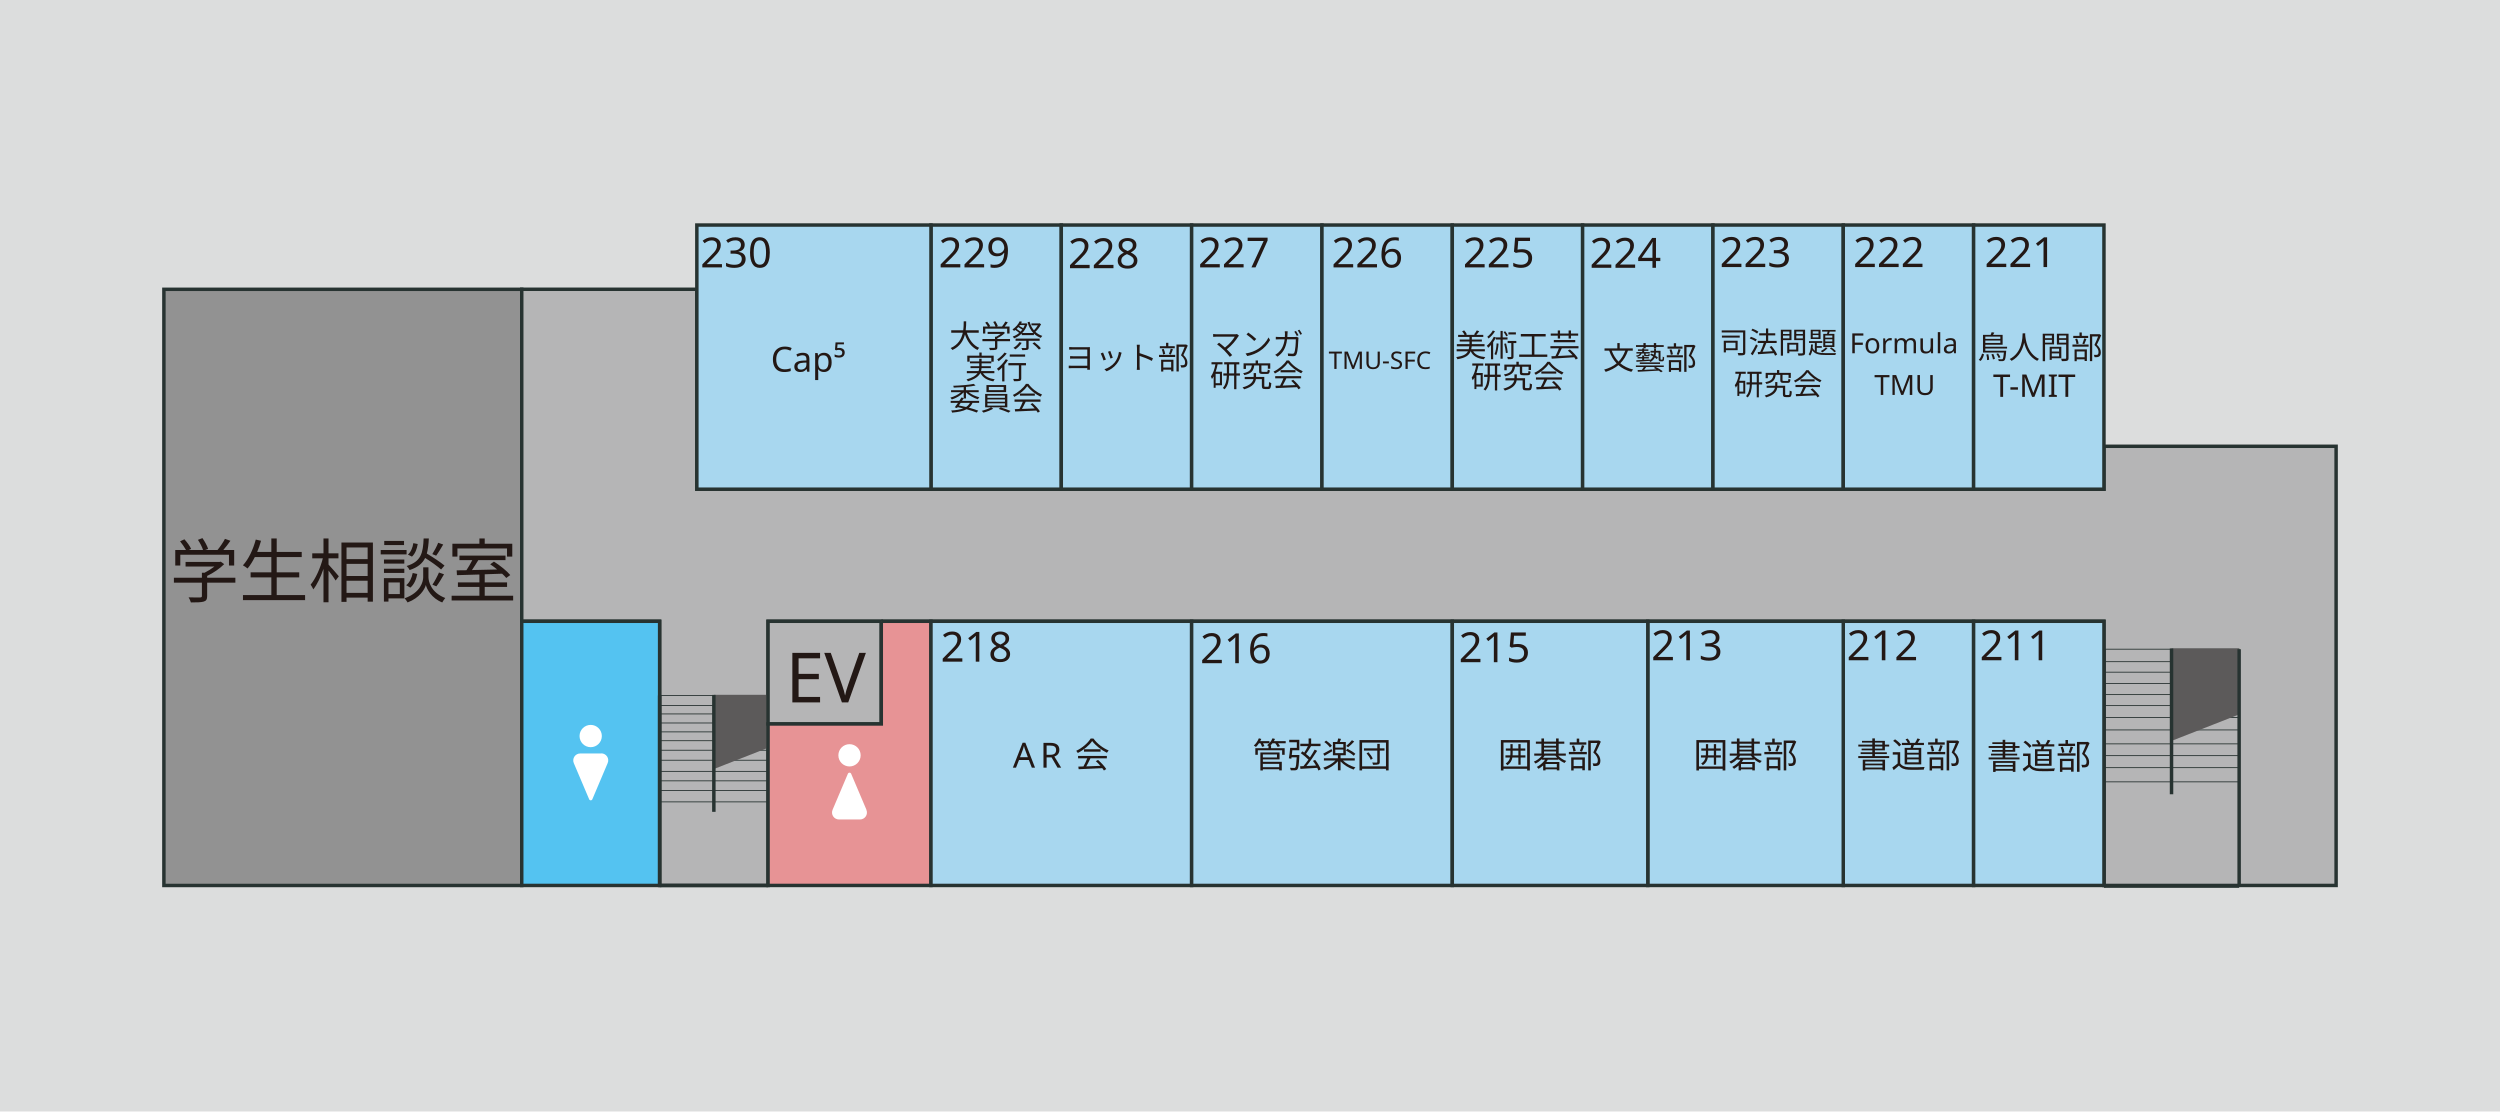
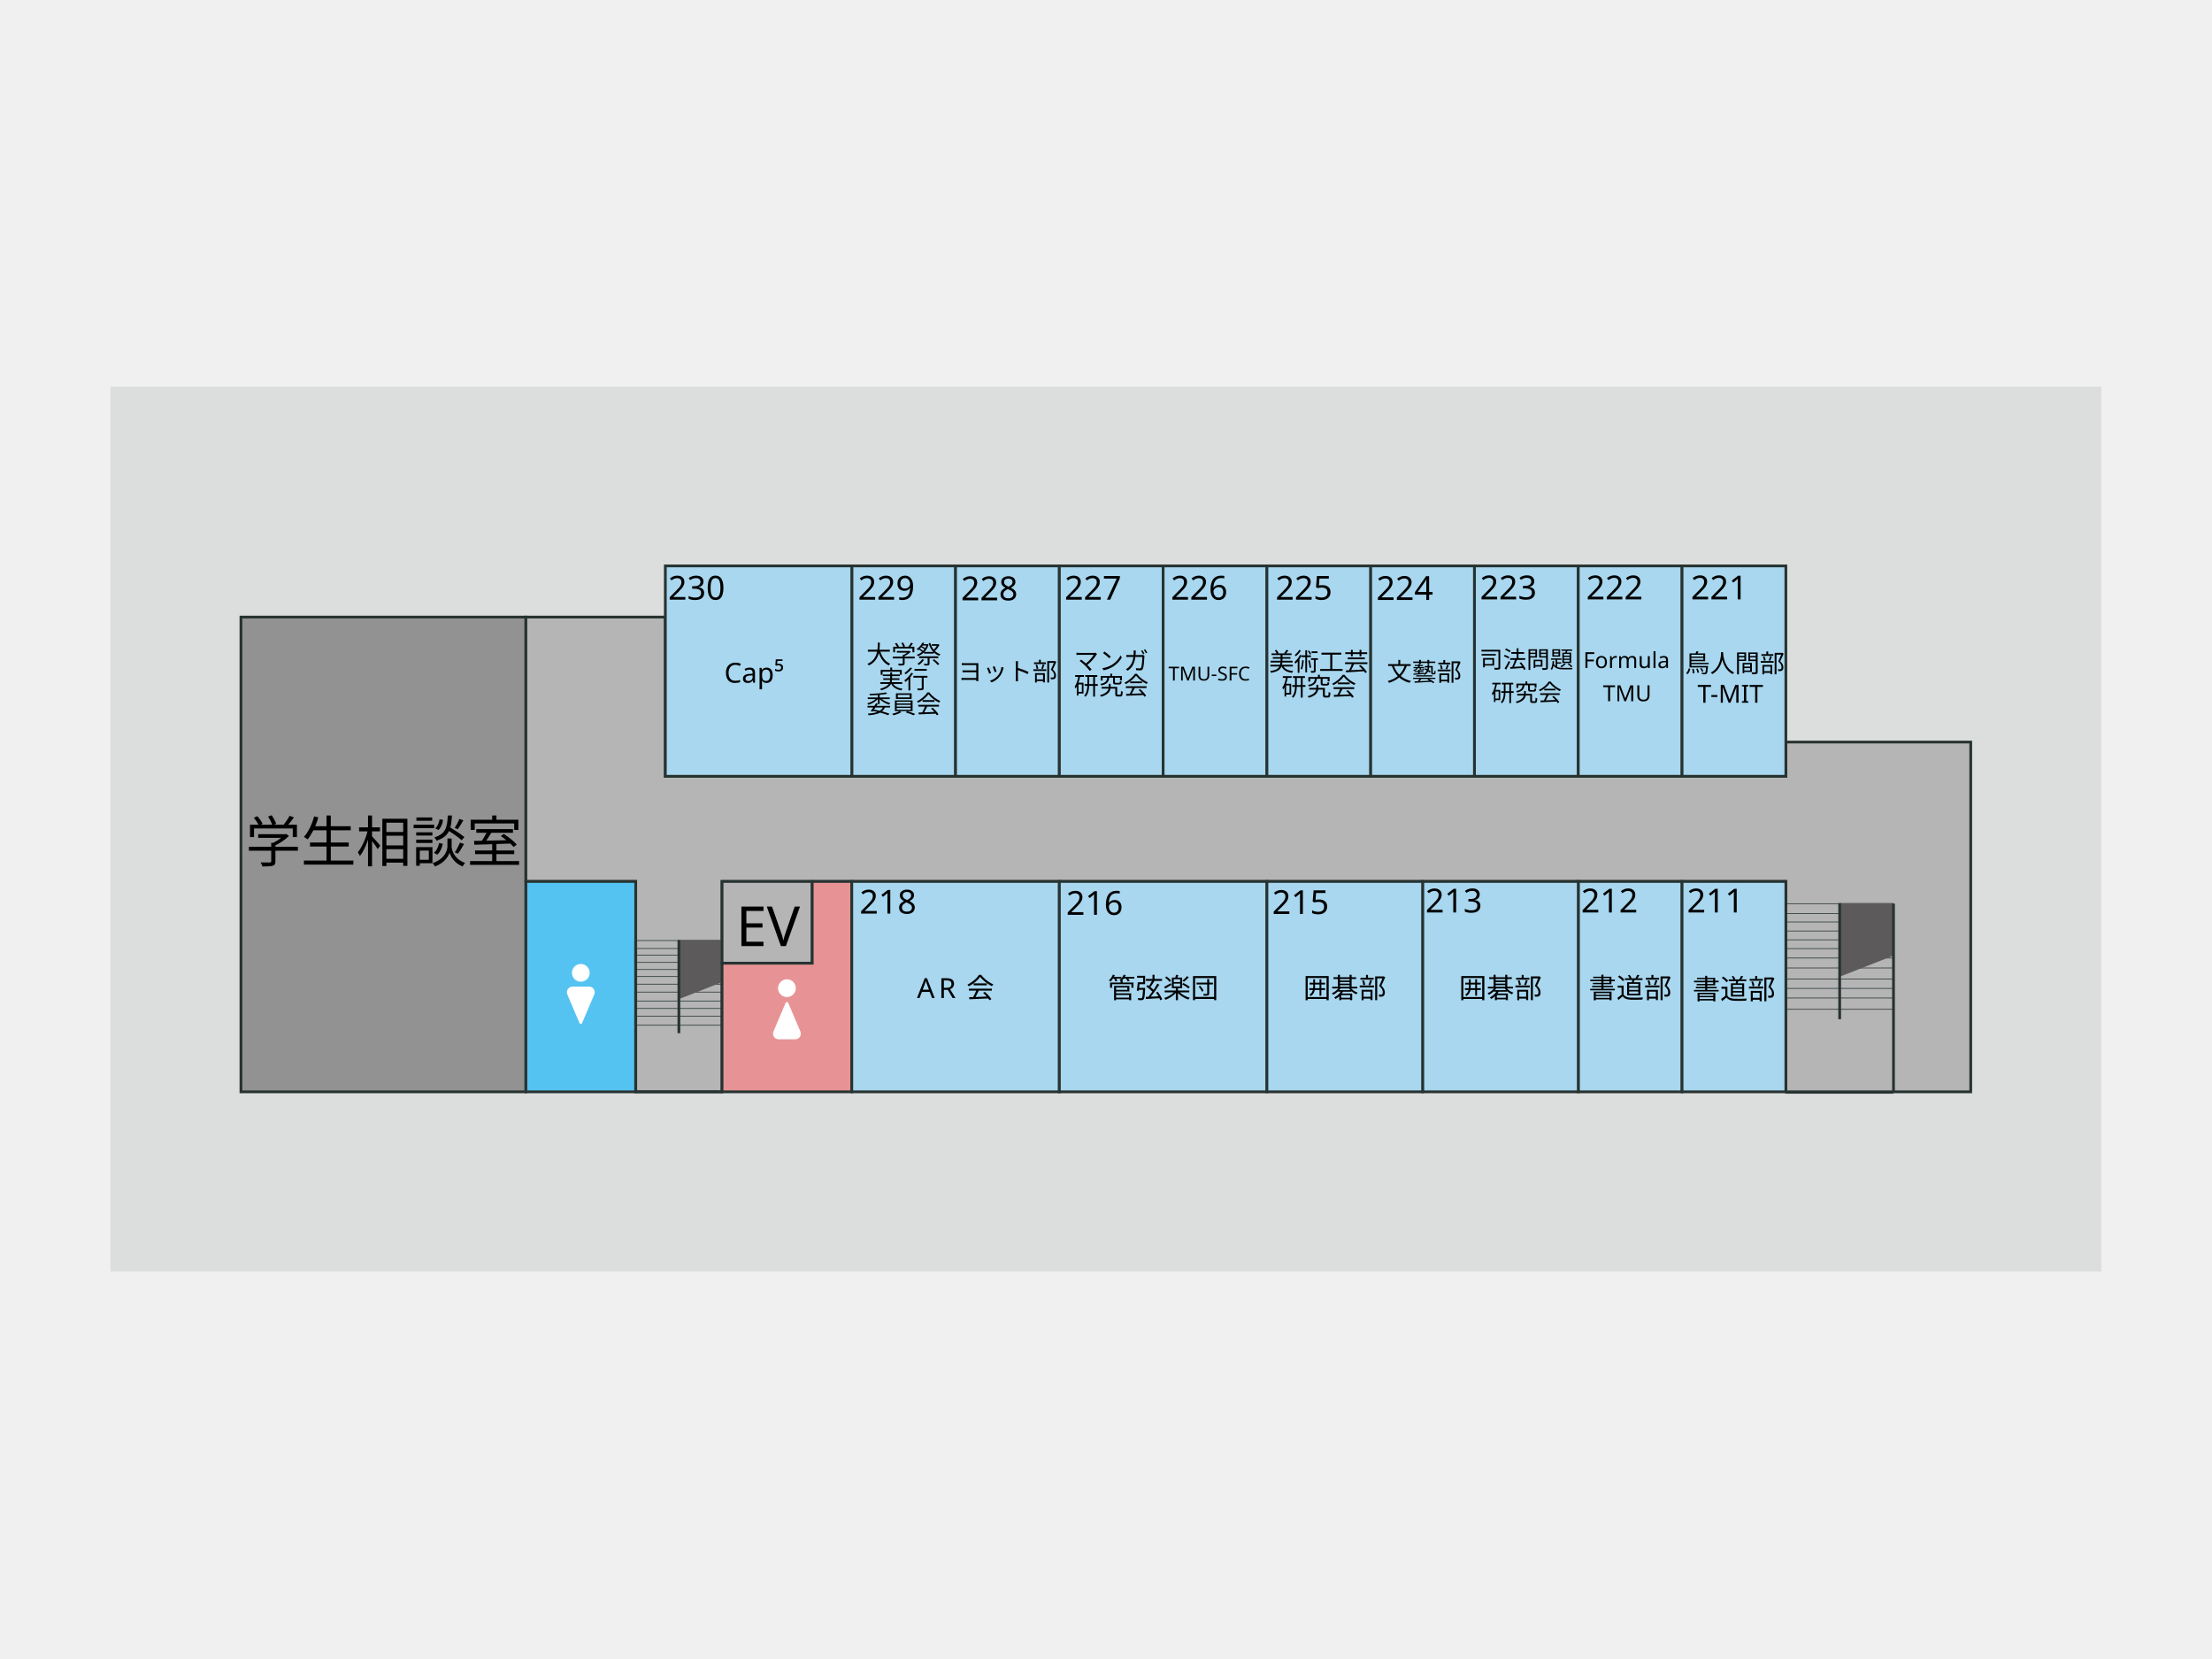
- <svg xmlns="http://www.w3.org/2000/svg" viewBox="0 0 720 320">
+ <svg xmlns="http://www.w3.org/2000/svg" version="1.1" x="0px" y="0px" width="800px" height="600px" viewBox="0 0 800 600" enable-background="new 0 0 800 600" xml:space="preserve">
  <g id="背景">
-     <polyline id="base" points="0 320 720 320 720 0 0 0" fill="#dcdddd" />
+     <polyline id="base" fill="#DCDDDD" points="39.94,459.86 759.94,459.86 759.94,139.86 39.94,139.86  " />
  </g>
  <g id="使用不可能部屋">
-     <rect x="47.2" y="83.32" width="103.06" height="171.7" fill="#929292" stroke="#273331" stroke-miterlimit="10" />
+     <rect x="87.14" y="223.17" fill="#929292" stroke="#273331" stroke-miterlimit="10" width="103.06" height="171.7" />
  </g>
  <g id="廊下">
-     <polygon points="150.26 83.31 150.26 178.93 189.97 178.93 189.97 255.01 221.2 255.01 221.2 178.93 605.93 178.93 605.93 255.01 672.8 255.01 672.8 128.53 605.93 128.53 605.93 140.89 200.69 140.89 200.69 83.31 150.26 83.31" fill="#b5b5b6" stroke="#273331" stroke-miterlimit="10" />
+     <polygon fill="#B5B5B6" stroke="#273331" stroke-miterlimit="10" points="190.2,223.17 190.2,318.79 229.91,318.79 229.91,394.87    261.14,394.87 261.14,318.79 645.87,318.79 645.87,394.87 712.74,394.87 712.74,268.38 645.87,268.38 645.87,280.75 240.63,280.75    240.63,223.17  " />
  </g>
  <g id="男子トイレ">
-     <rect x="150.26" y="178.93" width="39.71" height="76.08" fill="#54c3f1" stroke="#283331" stroke-miterlimit="10" />
+     <rect x="190.2" y="318.79" fill="#54C3F1" stroke="#283331" stroke-miterlimit="10" width="39.71" height="76.08" />
    <g id="男">
-       <path d="M170.12,215.19a3.21,3.21,0,1,0-3.21-3.21A3.21,3.21,0,0,0,170.12,215.19Z" fill="#fff" />
-       <path d="M173.13,217h-6a2,2,0,0,0-1.86,2.82l4.4,10.36a.5.5,0,0,0,.93,0L175,219.79a2,2,0,0,0-1.86-2.82Z" fill="#fff" />
+       <path fill="#FFFFFF" d="M210.06,355.05c1.77,0,3.21-1.44,3.21-3.21c0-1.77-1.44-3.21-3.21-3.21c-1.77,0-3.21,1.44-3.21,3.21    C206.84,353.61,208.28,355.05,210.06,355.05z" />
+       <path fill="#FFFFFF" d="M213.06,356.83h-3.01h-3.01c-0.68,0-1.31,0.34-1.69,0.91c-0.37,0.57-0.44,1.28-0.17,1.91l4.4,10.36    c0.08,0.19,0.26,0.31,0.47,0.31c0.2,0,0.39-0.12,0.47-0.31l4.4-10.36c0.27-0.62,0.2-1.34-0.17-1.91    C214.38,357.17,213.74,356.83,213.06,356.83z" />
    </g>
  </g>
  <g id="階段">
-     <polyline points="189.97 200.3 221.2 200.3 221.2 216.07 189.97 216.07" fill="none" stroke="#283331" stroke-miterlimit="10" stroke-width="0.25" />
-     <line x1="221.2" y1="203.18" x2="189.97" y2="203.18" fill="none" stroke="#283331" stroke-miterlimit="10" stroke-width="0.25" />
-     <line x1="221.2" y1="205.61" x2="189.97" y2="205.61" fill="none" stroke="#283331" stroke-miterlimit="10" stroke-width="0.25" />
-     <line x1="221.2" y1="208.22" x2="189.97" y2="208.22" fill="none" stroke="#283331" stroke-miterlimit="10" stroke-width="0.25" />
-     <line x1="221.2" y1="210.78" x2="189.97" y2="210.78" fill="none" stroke="#283331" stroke-miterlimit="10" stroke-width="0.25" />
-     <line x1="221.2" y1="213.32" x2="189.97" y2="213.32" fill="none" stroke="#283331" stroke-miterlimit="10" stroke-width="0.25" />
-     <line x1="221.2" y1="218.95" x2="189.97" y2="218.95" fill="none" stroke="#283331" stroke-miterlimit="10" stroke-width="0.25" />
-     <line x1="221.2" y1="222.16" x2="189.97" y2="222.16" fill="none" stroke="#283331" stroke-miterlimit="10" stroke-width="0.25" />
-     <line x1="221.2" y1="224.88" x2="189.97" y2="224.88" fill="none" stroke="#283331" stroke-miterlimit="10" stroke-width="0.25" />
-     <line x1="221.2" y1="255.01" x2="189.97" y2="255.01" fill="none" stroke="#273331" stroke-miterlimit="10" />
-     <line x1="221.2" y1="227.66" x2="189.97" y2="227.66" fill="none" stroke="#283331" stroke-miterlimit="10" stroke-width="0.25" />
-     <line x1="221.2" y1="230.94" x2="189.97" y2="230.94" fill="none" stroke="#283331" stroke-miterlimit="10" stroke-width="0.25" />
-     <polygon points="205.59 221.48 221.2 215.36 221.2 200.1 205.59 200.1 205.59 221.48" fill="#5c5a5a" />
-     <line x1="189.97" y1="200.3" x2="189.97" y2="255.01" fill="none" stroke="#273331" stroke-miterlimit="10" />
-     <polyline points="205.59 222.16 205.59 200.13 205.59 233.81" fill="none" stroke="#273331" stroke-miterlimit="10" />
-     <polyline points="605.93 186.97 644.87 186.97 644.87 206.63 605.93 206.63" fill="none" stroke="#283331" stroke-miterlimit="10" stroke-width="0.25" />
-     <line x1="644.87" y1="190.56" x2="605.93" y2="190.56" fill="none" stroke="#283331" stroke-miterlimit="10" stroke-width="0.25" />
-     <line x1="644.87" y1="193.59" x2="605.93" y2="193.59" fill="none" stroke="#283331" stroke-miterlimit="10" stroke-width="0.25" />
-     <line x1="644.87" y1="196.84" x2="605.93" y2="196.84" fill="none" stroke="#283331" stroke-miterlimit="10" stroke-width="0.25" />
-     <line x1="644.87" y1="200.04" x2="605.93" y2="200.04" fill="none" stroke="#283331" stroke-miterlimit="10" stroke-width="0.25" />
-     <line x1="644.87" y1="203.21" x2="605.93" y2="203.21" fill="none" stroke="#283331" stroke-miterlimit="10" stroke-width="0.25" />
-     <line x1="644.87" y1="210.22" x2="605.93" y2="210.22" fill="none" stroke="#283331" stroke-miterlimit="10" stroke-width="0.25" />
-     <line x1="644.87" y1="214.23" x2="605.93" y2="214.23" fill="none" stroke="#283331" stroke-miterlimit="10" stroke-width="0.25" />
-     <line x1="644.87" y1="217.62" x2="605.93" y2="217.62" fill="none" stroke="#283331" stroke-miterlimit="10" stroke-width="0.25" />
-     <line x1="644.87" y1="255.19" x2="605.93" y2="255.19" fill="none" stroke="#273331" stroke-miterlimit="10" />
-     <line x1="644.87" y1="221.08" x2="605.93" y2="221.08" fill="none" stroke="#283331" stroke-miterlimit="10" stroke-width="0.25" />
-     <line x1="644.87" y1="225.17" x2="605.93" y2="225.17" fill="none" stroke="#283331" stroke-miterlimit="10" stroke-width="0.25" />
-     <polygon points="625.4 213.38 644.87 205.75 644.87 186.73 625.4 186.73 625.4 213.38" fill="#5c5a5a" />
-     <line x1="605.93" y1="255.19" x2="605.93" y2="186.97" fill="#b5b5b6" stroke="#273331" stroke-miterlimit="10" />
-     <polyline points="625.4 214.22 625.4 186.77 625.4 228.75" fill="none" stroke="#273331" stroke-miterlimit="10" />
-     <line x1="644.87" y1="186.97" x2="644.87" y2="255.19" fill="#b5b5b6" stroke="#273331" stroke-miterlimit="10" />
+     <g>
+       <polyline fill="none" stroke="#283331" stroke-width="0.25" stroke-miterlimit="10" points="229.91,340.16 261.14,340.16     261.14,355.93 229.91,355.93   " />
+       <line fill="none" stroke="#283331" stroke-width="0.25" stroke-miterlimit="10" x1="261.14" y1="343.04" x2="229.91" y2="343.04" />
+       <line fill="none" stroke="#283331" stroke-width="0.25" stroke-miterlimit="10" x1="261.14" y1="345.46" x2="229.91" y2="345.46" />
+       <line fill="none" stroke="#283331" stroke-width="0.25" stroke-miterlimit="10" x1="261.14" y1="348.07" x2="229.91" y2="348.07" />
+       <line fill="none" stroke="#283331" stroke-width="0.25" stroke-miterlimit="10" x1="261.14" y1="350.64" x2="229.91" y2="350.64" />
+       <line fill="none" stroke="#283331" stroke-width="0.25" stroke-miterlimit="10" x1="261.14" y1="353.18" x2="229.91" y2="353.18" />
+       <line fill="none" stroke="#283331" stroke-width="0.25" stroke-miterlimit="10" x1="261.14" y1="358.8" x2="229.91" y2="358.8" />
+       <line fill="none" stroke="#283331" stroke-width="0.25" stroke-miterlimit="10" x1="261.14" y1="362.02" x2="229.91" y2="362.02" />
+       <line fill="none" stroke="#283331" stroke-width="0.25" stroke-miterlimit="10" x1="261.14" y1="364.73" x2="229.91" y2="364.73" />
+       <line fill="none" stroke="#273331" stroke-miterlimit="10" x1="261.14" y1="394.87" x2="229.91" y2="394.87" />
+       <line fill="none" stroke="#283331" stroke-width="0.25" stroke-miterlimit="10" x1="261.14" y1="367.51" x2="229.91" y2="367.51" />
+       <line fill="none" stroke="#283331" stroke-width="0.25" stroke-miterlimit="10" x1="261.14" y1="370.79" x2="229.91" y2="370.79" />
+       <polygon fill="#5C5A5A" points="245.53,361.34 261.14,355.22 261.14,339.96 245.53,339.96   " />
+       <line fill="none" stroke="#273331" stroke-miterlimit="10" x1="229.91" y1="340.16" x2="229.91" y2="394.87" />
+       <polyline fill="none" stroke="#273331" stroke-miterlimit="10" points="245.53,362.02 245.53,339.99 245.53,373.67   " />
+     </g>
+     <g>
+       <polyline fill="none" stroke="#283331" stroke-width="0.25" stroke-miterlimit="10" points="645.87,326.83 684.81,326.83     684.81,346.49 645.87,346.49   " />
+       <line fill="none" stroke="#283331" stroke-width="0.25" stroke-miterlimit="10" x1="684.81" y1="330.42" x2="645.87" y2="330.42" />
+       <line fill="none" stroke="#283331" stroke-width="0.25" stroke-miterlimit="10" x1="684.81" y1="333.45" x2="645.87" y2="333.45" />
+       <line fill="none" stroke="#283331" stroke-width="0.25" stroke-miterlimit="10" x1="684.81" y1="336.7" x2="645.87" y2="336.7" />
+       <line fill="none" stroke="#283331" stroke-width="0.25" stroke-miterlimit="10" x1="684.81" y1="339.9" x2="645.87" y2="339.9" />
+       <line fill="none" stroke="#283331" stroke-width="0.25" stroke-miterlimit="10" x1="684.81" y1="343.07" x2="645.87" y2="343.07" />
+       <line fill="none" stroke="#283331" stroke-width="0.25" stroke-miterlimit="10" x1="684.81" y1="350.08" x2="645.87" y2="350.08" />
+       <line fill="none" stroke="#283331" stroke-width="0.25" stroke-miterlimit="10" x1="684.81" y1="354.08" x2="645.87" y2="354.08" />
+       <line fill="none" stroke="#283331" stroke-width="0.25" stroke-miterlimit="10" x1="684.81" y1="357.47" x2="645.87" y2="357.47" />
+       <line fill="none" stroke="#273331" stroke-miterlimit="10" x1="684.81" y1="395.04" x2="645.87" y2="395.04" />
+       <line fill="none" stroke="#283331" stroke-width="0.25" stroke-miterlimit="10" x1="684.81" y1="360.94" x2="645.87" y2="360.94" />
+       <line fill="none" stroke="#283331" stroke-width="0.25" stroke-miterlimit="10" x1="684.81" y1="365.03" x2="645.87" y2="365.03" />
+       <polygon fill="#5C5A5A" points="665.34,353.24 684.81,345.61 684.81,326.59 665.34,326.59   " />
+       <line fill="#B5B5B6" stroke="#273331" stroke-miterlimit="10" x1="645.87" y1="395.04" x2="645.87" y2="326.83" />
+       <polyline fill="none" stroke="#273331" stroke-miterlimit="10" points="665.34,354.08 665.34,326.63 665.34,368.61   " />
+       <line fill="#B5B5B6" stroke="#273331" stroke-miterlimit="10" x1="684.81" y1="326.83" x2="684.81" y2="395.04" />
+     </g>
  </g>
  <g id="EV">
-     <rect x="221.2" y="178.93" width="32.61" height="29.57" fill="#b5b5b6" stroke="#273331" stroke-miterlimit="10" />
+     <rect x="261.14" y="318.79" fill="#B5B5B6" stroke="#273331" stroke-miterlimit="10" width="32.61" height="29.57" />
  </g>
  <g id="女子トイレ">
-     <polyline points="253.81 178.93 268.12 178.93 268.12 255.01 221.2 255.01 221.2 208.5 253.81 208.5 253.81 178.93" fill="#e79395" stroke="#273331" stroke-miterlimit="10" />
-     <g id="女">
-       <path d="M244.66,220.74a3.21,3.21,0,1,0-3.21-3.21A3.21,3.21,0,0,0,244.66,220.74Z" fill="#fff" />
-       <path d="M249.53,233.2l-4.4-10.36a.51.51,0,0,0-.94,0l-4.4,10.36a2,2,0,0,0,1.86,2.81h6a2,2,0,0,0,1.86-2.81Z" fill="#fff" />
+     <polyline fill="#E79395" stroke="#273331" stroke-miterlimit="10" points="293.75,318.79 308.06,318.79 308.06,394.87    261.14,394.87 261.14,348.36 293.75,348.36 293.75,318.79  " />
+     <g id="女_00000089536331199801915020000012574151406114321826_">
+       <path fill="#FFFFFF" d="M284.6,360.6c1.77,0,3.21-1.44,3.21-3.21s-1.44-3.21-3.21-3.21c-1.77,0-3.21,1.44-3.21,3.21    S282.83,360.6,284.6,360.6z" />
+       <path fill="#FFFFFF" d="M289.47,373.06l-4.4-10.36c-0.08-0.19-0.26-0.31-0.47-0.31c-0.2,0-0.39,0.12-0.47,0.31l-4.4,10.36    c-0.27,0.62-0.2,1.34,0.17,1.91c0.37,0.57,1.01,0.91,1.69,0.91h3.01h3.01c0.68,0,1.31-0.34,1.69-0.91    C289.67,374.4,289.73,373.68,289.47,373.06z" />
    </g>
  </g>
+   <g id="トイレマーク">
+ </g>
  <g id="MLOC-available">
-     <rect id="room229s" x="268.12" y="64.81" width="37.54" height="76.08" fill="#a8d7ef" stroke="#273331" stroke-miterlimit="10" />
-     <rect id="room228s" x="305.65" y="64.81" width="37.54" height="76.08" fill="#a8d7ef" stroke="#273331" stroke-miterlimit="10" />
-     <rect id="room227s" x="343.19" y="64.81" width="37.54" height="76.08" fill="#a8d7ef" stroke="#273331" stroke-miterlimit="10" />
-     <rect id="room226s" x="380.72" y="64.81" width="37.54" height="76.08" fill="#a8d7ef" stroke="#273331" stroke-miterlimit="10" />
-     <rect id="room225s" x="418.26" y="64.81" width="37.54" height="76.08" fill="#a8d7ef" stroke="#273331" stroke-miterlimit="10" />
-     <rect id="room224s" x="455.79" y="64.81" width="37.54" height="76.08" fill="#a8d7ef" stroke="#273331" stroke-miterlimit="10" />
-     <rect id="room223s" x="493.33" y="64.81" width="37.54" height="76.08" fill="#a8d7ef" stroke="#273331" stroke-miterlimit="10" />
-     <rect id="room222s" x="530.86" y="64.81" width="37.54" height="76.08" fill="#a8d7ef" stroke="#273331" stroke-miterlimit="10" />
-     <rect id="room221s" x="568.4" y="64.81" width="37.54" height="76.08" fill="#a8d7ef" stroke="#273331" stroke-miterlimit="10" />
-     <rect id="room7-230s" x="200.69" y="64.81" width="67.43" height="76.08" fill="#a8d7ef" stroke="#273331" stroke-miterlimit="10" />
-     <rect id="room218s" x="268.12" y="178.93" width="75.07" height="76.08" fill="#a8d7ef" stroke="#273331" stroke-miterlimit="10" />
-     <rect id="room216s" x="343.19" y="178.93" width="75.07" height="76.08" fill="#a8d7ef" stroke="#273331" stroke-miterlimit="10" />
-     <rect id="wa212s" x="530.86" y="178.93" width="37.54" height="76.08" fill="#a8d7ef" stroke="#273331" stroke-miterlimit="10" />
-     <rect id="wa211s" x="568.4" y="178.93" width="37.54" height="76.08" fill="#a8d7ef" stroke="#273331" stroke-miterlimit="10" />
-     <rect id="wa213s" x="474.56" y="178.93" width="56.3" height="76.08" fill="#a8d7ef" stroke="#273331" stroke-miterlimit="10" />
-     <rect id="wa215s" x="418.26" y="178.93" width="56.3" height="76.08" fill="#a8d7ef" stroke="#273331" stroke-miterlimit="10" />
+     <rect id="room229s" x="308.06" y="204.67" fill="#A8D7EF" stroke="#273331" stroke-miterlimit="10" width="37.54" height="76.08" />
+     <rect id="room228s" x="345.59" y="204.67" fill="#A8D7EF" stroke="#273331" stroke-miterlimit="10" width="37.54" height="76.08" />
+     <rect id="room227s" x="383.13" y="204.67" fill="#A8D7EF" stroke="#273331" stroke-miterlimit="10" width="37.54" height="76.08" />
+     <rect id="room226s" x="420.66" y="204.67" fill="#A8D7EF" stroke="#273331" stroke-miterlimit="10" width="37.54" height="76.08" />
+     <rect id="room225s" x="458.2" y="204.67" fill="#A8D7EF" stroke="#273331" stroke-miterlimit="10" width="37.54" height="76.08" />
+     <rect id="room224s" x="495.73" y="204.67" fill="#A8D7EF" stroke="#273331" stroke-miterlimit="10" width="37.54" height="76.08" />
+     <rect id="room223s" x="533.27" y="204.67" fill="#A8D7EF" stroke="#273331" stroke-miterlimit="10" width="37.54" height="76.08" />
+     <rect id="room222s" x="570.8" y="204.67" fill="#A8D7EF" stroke="#273331" stroke-miterlimit="10" width="37.54" height="76.08" />
+     <rect id="room221s" x="608.34" y="204.67" fill="#A8D7EF" stroke="#273331" stroke-miterlimit="10" width="37.54" height="76.08" />
+     <rect id="room230s" x="240.63" y="204.67" fill="#A8D7EF" stroke="#273331" stroke-miterlimit="10" width="67.43" height="76.08" />
+     <rect id="room218s" x="308.06" y="318.79" fill="#A8D7EF" stroke="#273331" stroke-miterlimit="10" width="75.07" height="76.08" />
+     <rect id="room216s" x="383.13" y="318.79" fill="#A8D7EF" stroke="#273331" stroke-miterlimit="10" width="75.07" height="76.08" />
+     <rect id="wa212s" x="570.8" y="318.79" fill="#A8D7EF" stroke="#273331" stroke-miterlimit="10" width="37.54" height="76.08" />
+     <rect id="wa211s" x="608.34" y="318.79" fill="#A8D7EF" stroke="#273331" stroke-miterlimit="10" width="37.54" height="76.08" />
+     <rect id="wa213s" x="514.5" y="318.79" fill="#A8D7EF" stroke="#273331" stroke-miterlimit="10" width="56.3" height="76.08" />
+     <rect id="wa215s" x="458.2" y="318.79" fill="#A8D7EF" stroke="#273331" stroke-miterlimit="10" width="56.3" height="76.08" />
  </g>
  <g id="MNOINT-word">
-     <text transform="translate(226.26 202.3)" font-size="20" fill="#231815" font-family="KozGoPr6N-Regular-83pv-RKSJ-H, Kozuka Gothic Pr6N">EV</text>
-     <text transform="translate(48.88 171.88)" font-size="20" fill="#231815" font-family="KozGoPr6N-Regular-83pv-RKSJ-H, Kozuka Gothic Pr6N">学生相談室</text>
-     <text transform="translate(201.69 77.02)" font-size="12" fill="#231815" font-family="KozGoPr6N-Regular-83pv-RKSJ-H, Kozuka Gothic Pr6N">230</text>
-     <text transform="translate(270.33 77.02)" font-size="12" fill="#231815" font-family="KozGoPr6N-Regular-83pv-RKSJ-H, Kozuka Gothic Pr6N">229</text>
-     <text transform="translate(307.58 77.24)" font-size="12" fill="#231815" font-family="KozGoPr6N-Regular-83pv-RKSJ-H, Kozuka Gothic Pr6N">228</text>
-     <text transform="translate(345.06 77.02)" font-size="12" fill="#231815" font-family="KozGoPr6N-Regular-83pv-RKSJ-H, Kozuka Gothic Pr6N">227</text>
-     <text transform="translate(383.48 77.02)" font-size="12" fill="#231815" font-family="KozGoPr6N-Regular-83pv-RKSJ-H, Kozuka Gothic Pr6N">226</text>
-     <text transform="translate(421.34 77.02)" font-size="12" fill="#231815" font-family="KozGoPr6N-Regular-83pv-RKSJ-H, Kozuka Gothic Pr6N">225</text>
-     <text transform="translate(457.82 77.13)" font-size="12" fill="#231815" font-family="KozGoPr6N-Regular-83pv-RKSJ-H, Kozuka Gothic Pr6N">224</text>
-     <text transform="translate(495.29 76.91)" font-size="12" fill="#231815" font-family="KozGoPr6N-Regular-83pv-RKSJ-H, Kozuka Gothic Pr6N">223</text>
-     <text transform="translate(533.71 76.91)" font-size="12" fill="#231815" font-family="KozGoPr6N-Regular-83pv-RKSJ-H, Kozuka Gothic Pr6N">222</text>
-     <text transform="translate(571.57 76.91)" font-size="12" fill="#231815" font-family="KozGoPr6N-Regular-83pv-RKSJ-H, Kozuka Gothic Pr6N">221</text>
-     <text transform="translate(270.92 190.56)" font-size="12" fill="#231815" font-family="KozGoPr6N-Regular-83pv-RKSJ-H, Kozuka Gothic Pr6N">218</text>
-     <text transform="translate(345.65 191)" font-size="12" fill="#231815" font-family="KozGoPr6N-Regular-83pv-RKSJ-H, Kozuka Gothic Pr6N">216</text>
-     <text transform="translate(420.13 190.71)" font-size="12" fill="#231815" font-family="KozGoPr6N-Regular-83pv-RKSJ-H, Kozuka Gothic Pr6N">215</text>
-     <text transform="translate(475.56 190.15)" font-size="12" fill="#231815" font-family="KozGoPr6N-Regular-83pv-RKSJ-H, Kozuka Gothic Pr6N">213</text>
-     <text transform="translate(531.86 190.15)" font-size="12" fill="#231815" font-family="KozGoPr6N-Regular-83pv-RKSJ-H, Kozuka Gothic Pr6N">212</text>
-     <text transform="translate(570.17 190.15)" font-size="12" fill="#231815" font-family="KozGoPr6N-Regular-83pv-RKSJ-H, Kozuka Gothic Pr6N">211</text>
-     <text transform="translate(572.17 221.48)" font-size="10" fill="#231815" font-family="HiraginoSans-W5-83pv-RKSJ-H, Hiragino Sans">書道部</text>
-     <text transform="translate(534.63 221.08)" font-size="10" fill="#231815" font-family="HiraginoSans-W5-83pv-RKSJ-H, Hiragino Sans">書道部</text>
-     <text transform="translate(487.71 221.08)" font-size="10" fill="#231815" font-family="HiraginoSans-W5-83pv-RKSJ-H, Hiragino Sans">囲碁部</text>
-     <text transform="translate(431.41 221.08)" font-size="10" fill="#231815" font-family="HiraginoSans-W5-83pv-RKSJ-H, Hiragino Sans">囲碁部</text>
-     <text transform="translate(360.72 221.08)" font-size="10" fill="#231815" font-family="HiraginoSans-W5-83pv-RKSJ-H, Hiragino Sans">管弦楽団</text>
-     <text transform="translate(291.71 221.08)" font-size="10" fill="#231815" font-family="HiraginoSans-W5-83pv-RKSJ-H, Hiragino Sans">A<tspan x="7.84" y="0" letter-spacing="0.25em">R</tspan>
-       <tspan x="17.88" y="0">会</tspan>
+     <text transform="matrix(1 0 0 1 266.2036 342.1572)" font-family="'KozGoPr6N-Regular-83pv-RKSJ-H'" font-size="20px">EV</text>
+     <text transform="matrix(1 0 0 1 88.8228 311.7408)" font-family="'KozGoPr6N-Regular-83pv-RKSJ-H'" font-size="20px">学生相談室</text>
+     <text transform="matrix(1 0 0 1 241.6276 216.8782)" font-family="'KozGoPr6N-Regular-83pv-RKSJ-H'" font-size="12px">230</text>
+     <text transform="matrix(1 0 0 1 310.266 216.8784)" font-family="'KozGoPr6N-Regular-83pv-RKSJ-H'" font-size="12px">229</text>
+     <text transform="matrix(1 0 0 1 347.5234 217.0986)" font-family="'KozGoPr6N-Regular-83pv-RKSJ-H'" font-size="12px">228</text>
+     <text transform="matrix(1 0 0 1 384.9968 216.8786)" font-family="'KozGoPr6N-Regular-83pv-RKSJ-H'" font-size="12px">227</text>
+     <text transform="matrix(1 0 0 1 423.4172 216.8786)" font-family="'KozGoPr6N-Regular-83pv-RKSJ-H'" font-size="12px">226</text>
+     <text transform="matrix(1 0 0 1 461.2808 216.8786)" font-family="'KozGoPr6N-Regular-83pv-RKSJ-H'" font-size="12px">225</text>
+     <text transform="matrix(1 0 0 1 497.7544 216.9884)" font-family="'KozGoPr6N-Regular-83pv-RKSJ-H'" font-size="12px">224</text>
+     <text transform="matrix(1 0 0 1 535.2278 216.7685)" font-family="'KozGoPr6N-Regular-83pv-RKSJ-H'" font-size="12px">223</text>
+     <text transform="matrix(1 0 0 1 573.6481 216.7685)" font-family="'KozGoPr6N-Regular-83pv-RKSJ-H'" font-size="12px">222</text>
+     <text transform="matrix(1 0 0 1 611.5117 216.7685)" font-family="'KozGoPr6N-Regular-83pv-RKSJ-H'" font-size="12px">221</text>
+     <text transform="matrix(1 0 0 1 310.8541 330.4208)" font-family="'KozGoPr6N-Regular-83pv-RKSJ-H'" font-size="12px">218</text>
+     <text transform="matrix(1 0 0 1 385.5849 330.8601)" font-family="'KozGoPr6N-Regular-83pv-RKSJ-H'" font-size="12px">216</text>
+     <text transform="matrix(1 0 0 1 460.0715 330.5647)" font-family="'KozGoPr6N-Regular-83pv-RKSJ-H'" font-size="12px">215</text>
+     <text transform="matrix(1 0 0 1 515.5006 330.0044)" font-family="'KozGoPr6N-Regular-83pv-RKSJ-H'" font-size="12px">213</text>
+     <text transform="matrix(1 0 0 1 571.8032 330.0042)" font-family="'KozGoPr6N-Regular-83pv-RKSJ-H'" font-size="12px">212</text>
+     <text transform="matrix(1 0 0 1 610.1079 330.004)" font-family="'KozGoPr6N-Regular-83pv-RKSJ-H'" font-size="12px">211</text>
+     <text transform="matrix(1 0 0 1 612.1058 361.338)" font-family="'HiraginoSans-W5-83pv-RKSJ-H'" font-size="10px">書道部</text>
+     <text transform="matrix(1 0 0 1 574.5703 360.9376)" font-family="'HiraginoSans-W5-83pv-RKSJ-H'" font-size="10px">書道部</text>
+     <text transform="matrix(1 0 0 1 527.6513 360.9373)" font-family="'HiraginoSans-W5-83pv-RKSJ-H'" font-size="10px">囲碁部</text>
+     <text transform="matrix(1 0 0 1 471.3494 360.9372)" font-family="'HiraginoSans-W5-83pv-RKSJ-H'" font-size="10px">囲碁部</text>
+     <text transform="matrix(1 0 0 1 400.6622 360.9394)" font-family="'HiraginoSans-W5-83pv-RKSJ-H'" font-size="10px">管弦楽団</text>
+     <text transform="matrix(1 0 0 1 331.6525 360.9403)">
+       <tspan x="0" y="0" font-family="'HiraginoSans-W5-83pv-RKSJ-H'" font-size="10px">A</tspan>
+       <tspan x="7.84" y="0" font-family="'HiraginoSans-W5-83pv-RKSJ-H'" font-size="10px" letter-spacing="2">R</tspan>
+       <tspan x="17.88" y="0" font-family="'HiraginoSans-W5-83pv-RKSJ-H'" font-size="10px">会</tspan>
    </text>
-     <text transform="translate(221.99 107.05)" font-size="10" fill="#231815" font-family="HiraginoSans-W5-83pv-RKSJ-H, Hiragino Sans">Cap⁵­­­</text>
-     <text transform="translate(495.1 101.74)" font-size="8.5" fill="#231815" font-family="HiraginoSans-W5-83pv-RKSJ-H, Hiragino Sans">司法問題            <tspan x="4.25" y="12">研究会</tspan>
+     <text transform="matrix(1 0 0 1 261.9329 246.9036)" font-family="'HiraginoSans-W5-83pv-RKSJ-H'" font-size="10px">Cap⁵­­­</text>
+     <text transform="matrix(1 0 0 1 535.0355 241.6003)">
+       <tspan x="0" y="0" font-family="'HiraginoSans-W5-83pv-RKSJ-H'" font-size="8.5px">司法問題</tspan>
+       <tspan x="4.25" y="12" font-family="'HiraginoSans-W5-83pv-RKSJ-H'" font-size="8.5px">研究会</tspan>
    </text>
-     <text transform="translate(532.68 101.74)" font-size="8" fill="#231815" font-family="HiraginoSans-W5-83pv-RKSJ-H, Hiragino Sans">Formula<tspan x="7.12" y="12">TMU</tspan>
+     <text transform="matrix(1 0 0 1 572.6182 241.6007)">
+       <tspan x="0" y="0" font-family="'HiraginoSans-W5-83pv-RKSJ-H'" font-size="8px">Formula</tspan>
+       <tspan x="7.12" y="12" font-family="'HiraginoSans-W5-83pv-RKSJ-H'" font-size="8px">TMU</tspan>
    </text>
-     <text transform="translate(569.49 103.29)" font-size="9" fill="#231815" font-family="HiraginoSans-W5-83pv-RKSJ-H, Hiragino Sans">鳥人間部            <tspan x="4.5" y="11">T-MIT</tspan>
+     <text transform="matrix(1 0 0 1 609.4248 243.1425)">
+       <tspan x="0" y="0" font-family="'HiraginoSans-W5-83pv-RKSJ-H'" font-size="9px">鳥人間部</tspan>
+       <tspan x="4.5" y="11" font-family="'HiraginoSans-W5-83pv-RKSJ-H'" font-size="9px">T-MIT</tspan>
    </text>
-     <text transform="translate(461.65 106.37)" font-size="9" fill="#231815" font-family="HiraginoSans-W5-83pv-RKSJ-H, Hiragino Sans">文藝部</text>
-     <text transform="translate(419.06 102.74)" font-size="9" fill="#231815" font-family="HiraginoSans-W5-83pv-RKSJ-H, Hiragino Sans">美術工芸            <tspan x="4.5" y="9">研究会</tspan>
+     <text transform="matrix(1 0 0 1 501.5889 246.2226)" font-family="'HiraginoSans-W5-83pv-RKSJ-H'" font-size="9px">文藝部</text>
+     <text transform="matrix(1 0 0 1 458.9963 242.6005)">
+       <tspan x="0" y="0" font-family="'HiraginoSans-W5-83pv-RKSJ-H'" font-size="9px">美術工芸</tspan>
+       <tspan x="4.5" y="9" font-family="'HiraginoSans-W5-83pv-RKSJ-H'" font-size="9px">研究会</tspan>
    </text>
-     <text transform="translate(382.66 106.26)" font-size="7" fill="#231815" font-family="HiraginoSans-W5-83pv-RKSJ-H, Hiragino Sans">TMU-SFC</text>
-     <text transform="translate(348.46 102.37)" font-size="9" fill="#231815" font-family="HiraginoSans-W5-83pv-RKSJ-H, Hiragino Sans">マンガ            <tspan x="0" y="9">研究会</tspan>
+     <text transform="matrix(1 0 0 1 422.6032 246.1204)" font-family="'HiraginoSans-W5-83pv-RKSJ-H'" font-size="7px">TMU-SFC</text>
+     <text transform="matrix(1 0 0 1 388.3953 242.2291)">
+       <tspan x="0" y="0" font-family="'HiraginoSans-W5-83pv-RKSJ-H'" font-size="9px">マンガ</tspan>
+       <tspan x="0" y="9" font-family="'HiraginoSans-W5-83pv-RKSJ-H'" font-size="9px">研究会</tspan>
    </text>
-     <text transform="translate(306.42 106.26)" font-size="9" fill="#231815" font-family="HiraginoSans-W5-83pv-RKSJ-H, Hiragino Sans">ヨット部</text>
-     <text transform="translate(273.39 100.1)" font-size="9" fill="#231815" font-family="HiraginoSans-W5-83pv-RKSJ-H, Hiragino Sans">大学祭            <tspan x="4.5" y="9">実行</tspan>
-       <tspan x="0" y="18">委員会</tspan>
+     <text transform="matrix(1 0 0 1 346.3601 246.1203)" font-family="'HiraginoSans-W5-83pv-RKSJ-H'" font-size="9px">ヨット部</text>
+     <text transform="matrix(1 0 0 1 313.3252 239.9604)">
+       <tspan x="0" y="0" font-family="'HiraginoSans-W5-83pv-RKSJ-H'" font-size="9px">大学祭</tspan>
+       <tspan x="4.5" y="9" font-family="'HiraginoSans-W5-83pv-RKSJ-H'" font-size="9px">実行</tspan>
+       <tspan x="0" y="18" font-family="'HiraginoSans-W5-83pv-RKSJ-H'" font-size="9px">委員会</tspan>
    </text>
  </g>
</svg>
